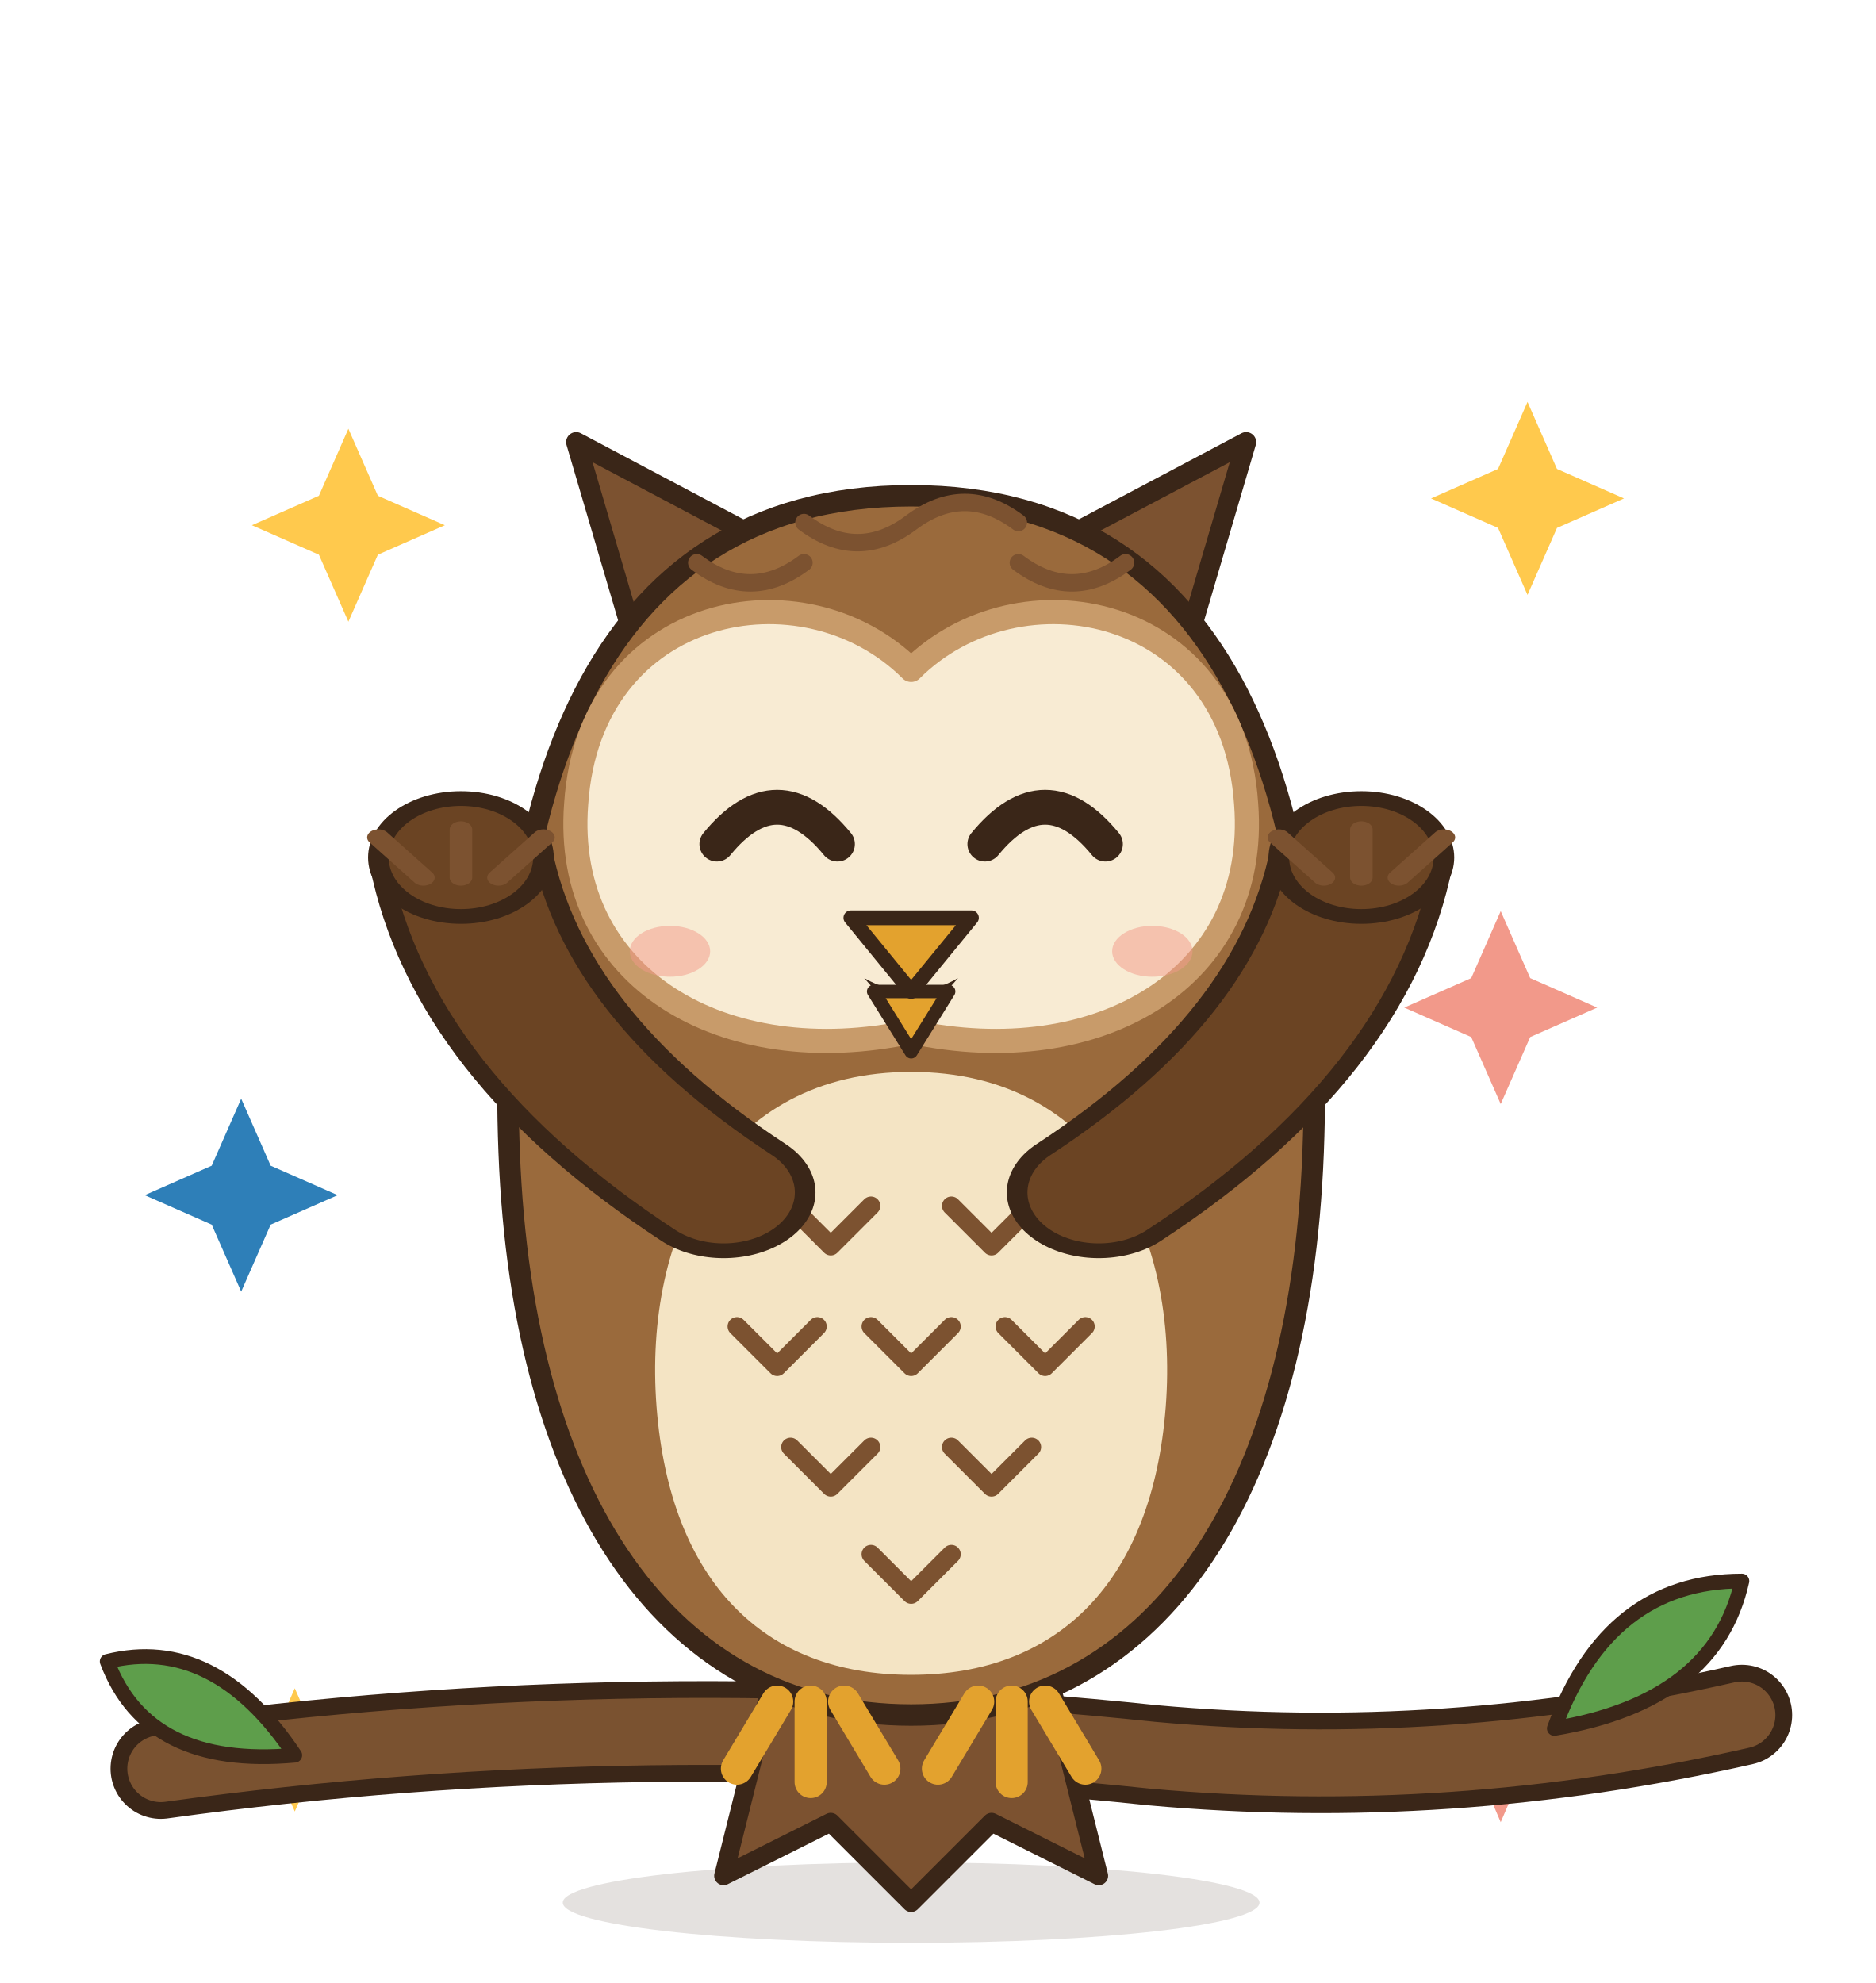
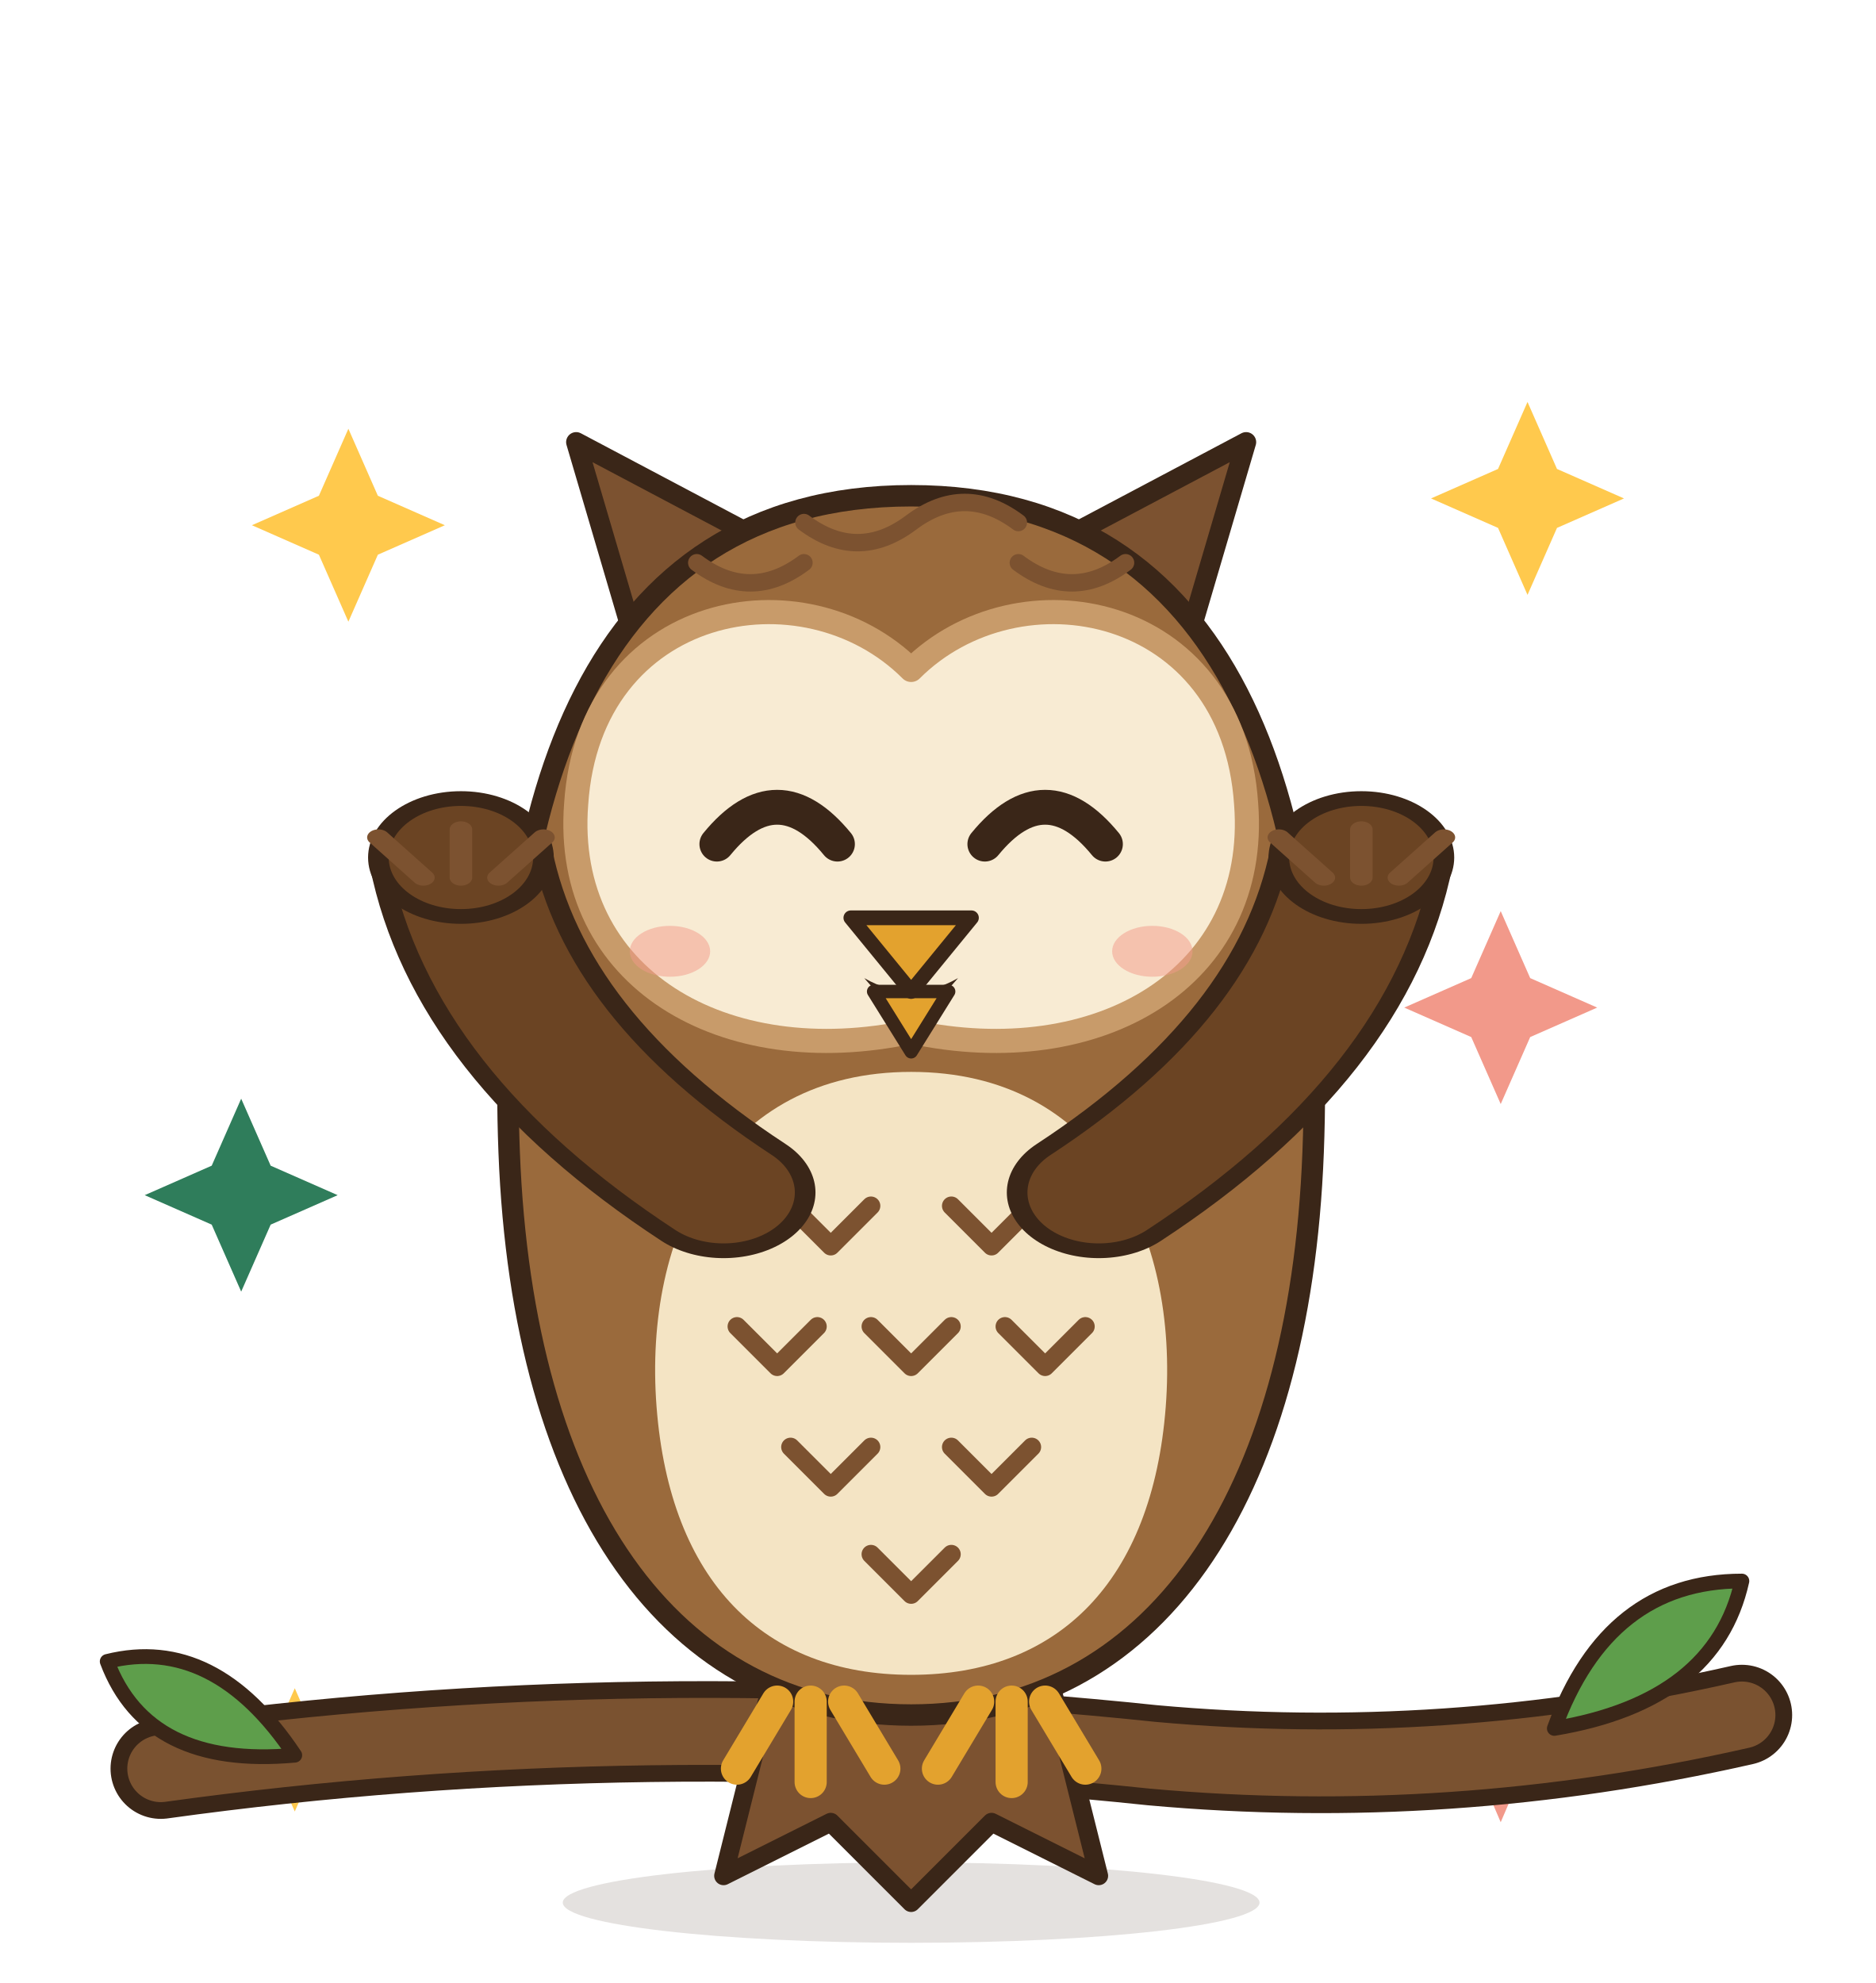
<svg xmlns="http://www.w3.org/2000/svg" viewBox="-8 -28 140 148" width="280" height="296" role="img" aria-labelledby="t">
  <style>.rd-wingL{transform-box:fill-box;transform-origin:100% 70%;animation:rd-flapL .38s ease-in-out infinite alternate}
.rd-wingR{transform-box:fill-box;transform-origin:0% 70%;animation:rd-flapR .38s ease-in-out infinite alternate}
.rd-star{transform-box:fill-box;transform-origin:center;animation:rd-star 2.2s ease-in-out infinite}
.rd-dust{transform-box:fill-box;transform-origin:center;animation:rd-dust 3s ease-in infinite}.rd-dust.b{animation-delay:1s}.rd-dust.c{animation-delay:2s}
.rd-shine{animation:rd-shine 3s ease-in-out infinite}
.rd-all{transform-box:fill-box;transform-origin:50% 100%;animation:rd-float 2.4s ease-in-out infinite}
.rd-look{animation:rd-look 5s ease-in-out infinite}
.rd-swing{transform-box:fill-box;transform-origin:100% 0%;animation:rd-swing 1.6s ease-in-out infinite alternate}
.rd-tip{transform-box:fill-box;transform-origin:center;animation:rd-tip 1.2s ease-in-out infinite alternate}
.rd-cheek{animation:rd-cheek 2.4s ease-in-out infinite}
.rd-dust,.rd-look,.rd-eyes,.rd-mouth-t,.rd-wave,.rd-bulb,.rd-ping,.rd-spark,.rd-dot,.rd-drop,.rd-sym,.rd-armL,.rd-armR,.rd-q{transform-box:fill-box;transform-origin:center}
.rd-eyes{animation:rd-blink 3.2s infinite}
.rd-ping{animation:rd-ping 2.4s ease-out infinite;transform-origin:50% 100%}
.rd-ping.b{animation-delay:.5s}
.rd-wave{transform-origin:0% 100%;animation:rd-wave .55s ease-in-out infinite alternate}
.rd-mouth-t{animation:rd-talk .24s ease-in-out infinite alternate}
.rd-snd{animation:rd-fade 1s ease-in-out infinite}.rd-snd.b{animation-delay:.3s}
.rd-bulb{animation:rd-pop 1.4s ease-in-out infinite alternate}
.rd-dot{animation:rd-fade 1.6s ease-in-out infinite}.rd-dot.b{animation-delay:.25s}.rd-dot.c{animation-delay:.5s}
.rd-spark{animation:rd-twinkle 1.1s ease-in-out infinite alternate}.rd-spark.b{animation-delay:.35s}.rd-spark.c{animation-delay:.7s}
.rd-jump{animation:rd-jump .5s cubic-bezier(.3,0,.5,1) infinite alternate}
.rd-drop{animation:rd-drop 1.8s ease-in infinite}
.rd-sym{animation:rd-bob 1.8s ease-in-out infinite alternate}.rd-sym.b{animation-delay:.4s}.rd-sym.c{animation-delay:.8s}
.rd-q{animation:rd-tilt 1.6s ease-in-out infinite alternate}
.rd-point{transform-box:fill-box;transform-origin:0% 100%;animation:rd-point .8s ease-in-out infinite alternate}
.rd-fist{transform-box:fill-box;transform-origin:100% 100%;animation:rd-fist .5s ease-in-out infinite alternate}
@keyframes rd-float{0%,100%{transform:translateY(0) rotate(0deg) scale(1,1)}25%{transform:translateY(-5px) rotate(-2.5deg) scale(.98,1.03)}50%{transform:translateY(-7px) rotate(0deg) scale(1,1)}75%{transform:translateY(-5px) rotate(2.5deg) scale(.98,1.03)}}
@keyframes rd-flapL{from{transform:rotate(8deg) scaleX(1)}to{transform:rotate(-14deg) scaleX(.72)}}
@keyframes rd-flapR{from{transform:rotate(-8deg) scaleX(1)}to{transform:rotate(14deg) scaleX(.72)}}
@keyframes rd-star{0%,100%{transform:rotate(0deg) scale(1)}50%{transform:rotate(72deg) scale(1.22)}}
@keyframes rd-dust{0%{transform:translateY(8px) scale(.3);opacity:0}20%{opacity:1}100%{transform:translateY(-26px) scale(1) rotate(90deg);opacity:0}}
@keyframes rd-shine{0%,100%{opacity:.35}50%{opacity:.75}}
@keyframes rd-look{0%,30%,100%{transform:translateX(0)}38%,55%{transform:translateX(-2.5px)}63%,80%{transform:translateX(2.5px)}}
@keyframes rd-swing{from{transform:rotate(-12deg)}to{transform:rotate(10deg)}}
@keyframes rd-tip{from{transform:scale(.85)}to{transform:scale(1.25)}}
@keyframes rd-cheek{0%,100%{opacity:.35}50%{opacity:.75}}
@keyframes rd-blink{0%,93%,100%{transform:scaleY(1)}96.5%{transform:scaleY(.08)}}
@keyframes rd-ping{0%{opacity:.9;transform:scale(.5)}100%{opacity:0;transform:scale(1.25)}}
@keyframes rd-wave{from{transform:rotate(-18deg)}to{transform:rotate(24deg)}}
@keyframes rd-talk{from{transform:scaleY(.3)}to{transform:scaleY(1.4)}}
@keyframes rd-fade{0%,100%{opacity:.15}50%{opacity:1}}
@keyframes rd-pop{from{transform:scale(.8) rotate(-6deg)}to{transform:scale(1.2) rotate(6deg)}}
@keyframes rd-twinkle{from{transform:scale(.4) rotate(0deg);opacity:.3}to{transform:scale(1.1) rotate(25deg);opacity:1}}
@keyframes rd-jump{from{transform:translateY(0) scale(1.04,.96)}to{transform:translateY(-12px) scale(.97,1.04)}}
@keyframes rd-drop{0%{transform:translateY(-3px);opacity:0}25%{opacity:1}100%{transform:translateY(9px);opacity:0}}
@keyframes rd-bob{from{transform:translateY(4px) rotate(-8deg)}to{transform:translateY(-5px) rotate(8deg)}}
@keyframes rd-tilt{from{transform:rotate(-14deg) translateY(2px)}to{transform:rotate(14deg) translateY(-3px)}}
@keyframes rd-point{from{transform:rotate(4deg)}to{transform:rotate(-16deg)}}
@keyframes rd-fist{from{transform:rotate(-6deg)}to{transform:rotate(16deg)}}
@media (prefers-reduced-motion:reduce){.rd-all,.rd-all *{animation:none!important}}</style>
  <ellipse cx="60" cy="114" rx="26" ry="3" fill="#3A2618" opacity=".14" />
  <path class="rd-dust" d="M14 98 l1.4 3.2 l3.2 1.4 l-3.2 1.4 l-1.4 3.2 l-1.4 -3.2 l-3.2 -1.4 l3.2 -1.4 z" fill="#FFC94D" />
  <path class="rd-dust b" d="M104 100 l1.2 2.8 l2.8 1.2 l-2.8 1.2 l-1.2 2.8 l-1.2 -2.8 l-2.8 -1.2 l2.8 -1.2 z" fill="#F2998A" />
-   <circle class="rd-dust c" cx="92" cy="104" r="1.9" fill="#2E7FB8" />
+   <circle class="rd-dust c" cx="92" cy="104" r="1.9" fill="#2F7D5B" />
  <g class="rd-all">
    <g class="rd-jump">
      <path d="M4 104 Q40 99 78 103 Q100 105 122 100" fill="none" stroke="#3A2618" stroke-width="7.5" stroke-linecap="round" />
      <path d="M4 104 Q40 99 78 103 Q100 105 122 100" fill="none" stroke="#7A5230" stroke-width="5" stroke-linecap="round" />
      <g class="rd-swing">
        <path d="M108 101 Q112 90 122 90 Q120 99 108 101 Z" fill="#5E9E4B" stroke="#3A2618" stroke-width="1.1" stroke-linejoin="round" />
      </g>
      <path d="M14 103 Q8 94 0 96 Q3 104 14 103 Z" fill="#5E9E4B" stroke="#3A2618" stroke-width="1.1" stroke-linejoin="round" />
      <path d="M50 96 L46 112 L54 108 L60 114 L66 108 L74 112 L70 96 Z" fill="#7C5230" stroke="#3A2618" stroke-width="1.4" stroke-linejoin="round" />
      <path d="M40 22 L35 5 L52 14 Z M80 22 L85 5 L68 14 Z" fill="#7C5230" stroke="#3A2618" stroke-width="1.5" stroke-linejoin="round" />
      <path d="M60 9 C84 9 91 32 90 58 C89 84 78 100 60 100 C42 100 31 84 30 58 C29 32 36 9 60 9 Z" fill="#9A6A3C" stroke="#3A2618" stroke-width="1.6" />
      <path d="M44 14 q4 3 8 0 M68 14 q4 3 8 0 M52 11 q4 3 8 0 q4 -3 8 0" fill="none" stroke="#7C5230" stroke-width="1.3" stroke-linecap="round" />
      <path d="M60 52 C74 52 80 64 79 77 C78 90 71 97 60 97 C49 97 42 90 41 77 C40 64 46 52 60 52 Z" fill="#F4E4C4" />
      <path d="M51 62 l3 3 l3 -3 M63 62 l3 3 l3 -3 M47 71 l3 3 l3 -3 M57 71 l3 3 l3 -3 M67 71 l3 3 l3 -3 M51 80 l3 3 l3 -3 M63 80 l3 3 l3 -3 M57 88 l3 3 l3 -3" fill="none" stroke="#7C5230" stroke-width="1.4" stroke-linecap="round" stroke-linejoin="round" />
      <path d="M50 99 l-3 5 M52.5 99 v6 M55 99 l3 5 M65 99 l-3 5 M67.5 99 v6 M70 99 l3 5" stroke="#E3A22E" stroke-width="2.4" stroke-linecap="round" />
      <path d="M60 22 C52 14 36 17 35 32 C34 45 46 52 60 49 C74 52 86 45 85 32 C84 17 68 14 60 22 Z" fill="#F8EBD3" stroke="#C89B6A" stroke-width="1.8" stroke-linejoin="round" />
      <g class="rd-cheek">
        <ellipse cx="42" cy="43" rx="3" ry="1.9" fill="#F2998A" opacity=".5" />
        <ellipse cx="78" cy="43" rx="3" ry="1.9" fill="#F2998A" opacity=".5" />
      </g>
      <g class="rd-look">
        <g class="rd-eyes">
          <g transform="translate(-2 0)">
            <path d="M47.5 35 Q52 29.5 56.5 35" fill="none" stroke="#3A2618" stroke-width="2.6" stroke-linecap="round" />
          </g>
          <g transform="translate(2 0)">
            <path d="M63.5 35 Q68 29.5 72.5 35" fill="none" stroke="#3A2618" stroke-width="2.6" stroke-linecap="round" />
          </g>
        </g>
      </g>
      <path d="M56.5 45 Q60 47 63.5 45 L60 49 Z" fill="#3A2618" />
      <path d="M57.2 46 L62.8 46 L60 50.5 Z" fill="#E3A22E" stroke="#3A2618" stroke-width="1" stroke-linejoin="round" />
      <path d="M55.5 40.5 L64.5 40.5 L60 46 Z" fill="#E3A22E" stroke="#3A2618" stroke-width="1.1" stroke-linejoin="round" />
      <g transform="translate(60 0) scale(1.4 1) translate(-60 0)">
        <g class="rd-fist">
          <g>
            <path d="M50 61 Q38 50 36 36" fill="none" stroke="#3A2618" stroke-width="9.8" stroke-linecap="round" />
            <path d="M50 61 Q38 50 36 36" fill="none" stroke="#6B4423" stroke-width="7.6" stroke-linecap="round" />
            <circle cx="36" cy="36" r="4.4" fill="#6B4423" stroke="#3A2618" stroke-width="1.1" />
            <path d="M34.0 37.5 l-2.4 -3 M36 37.5 l0 -3.6 M38.0 37.5 l2.4 -3" stroke="#7C5230" stroke-width="1.2" stroke-linecap="round" />
          </g>
        </g>
        <g class="rd-wave">
          <g>
            <path d="M70 61 Q82 50 84 36" fill="none" stroke="#3A2618" stroke-width="9.8" stroke-linecap="round" />
            <path d="M70 61 Q82 50 84 36" fill="none" stroke="#6B4423" stroke-width="7.6" stroke-linecap="round" />
            <circle cx="84" cy="36" r="4.4" fill="#6B4423" stroke="#3A2618" stroke-width="1.1" />
            <path d="M82.0 37.5 l-2.4 -3 M84 37.5 l0 -3.6 M86.0 37.5 l2.4 -3" stroke="#7C5230" stroke-width="1.2" stroke-linecap="round" />
          </g>
        </g>
      </g>
      <path class="rd-spark " d="M18 4 l2.2 5 l5 2.2 l-5 2.2 l-2.2 5 l-2.2 -5 l-5 -2.2 l5 -2.2 z" fill="#FFC94D" />
      <path class="rd-spark b" d="M104 40 l2.2 5 l5 2.2 l-5 2.2 l-2.2 5 l-2.2 -5 l-5 -2.2 l5 -2.2 z" fill="#F2998A" />
-       <path class="rd-spark c" d="M10 54 l2.2 5 l5 2.2 l-5 2.2 l-2.2 5 l-2.2 -5 l-5 -2.2 l5 -2.2 z" fill="#2E7FB8" />
+       <path class="rd-spark c" d="M10 54 l2.2 5 l5 2.2 l-5 2.2 l-2.2 5 l-2.2 -5 l-5 -2.2 l5 -2.2 z" fill="#2F7D5B" />
      <path class="rd-spark b" d="M106 2 l2.2 5 l5 2.2 l-5 2.2 l-2.2 5 l-2.2 -5 l-5 -2.2 l5 -2.2 z" fill="#FFC94D" />
    </g>
  </g>
</svg>
